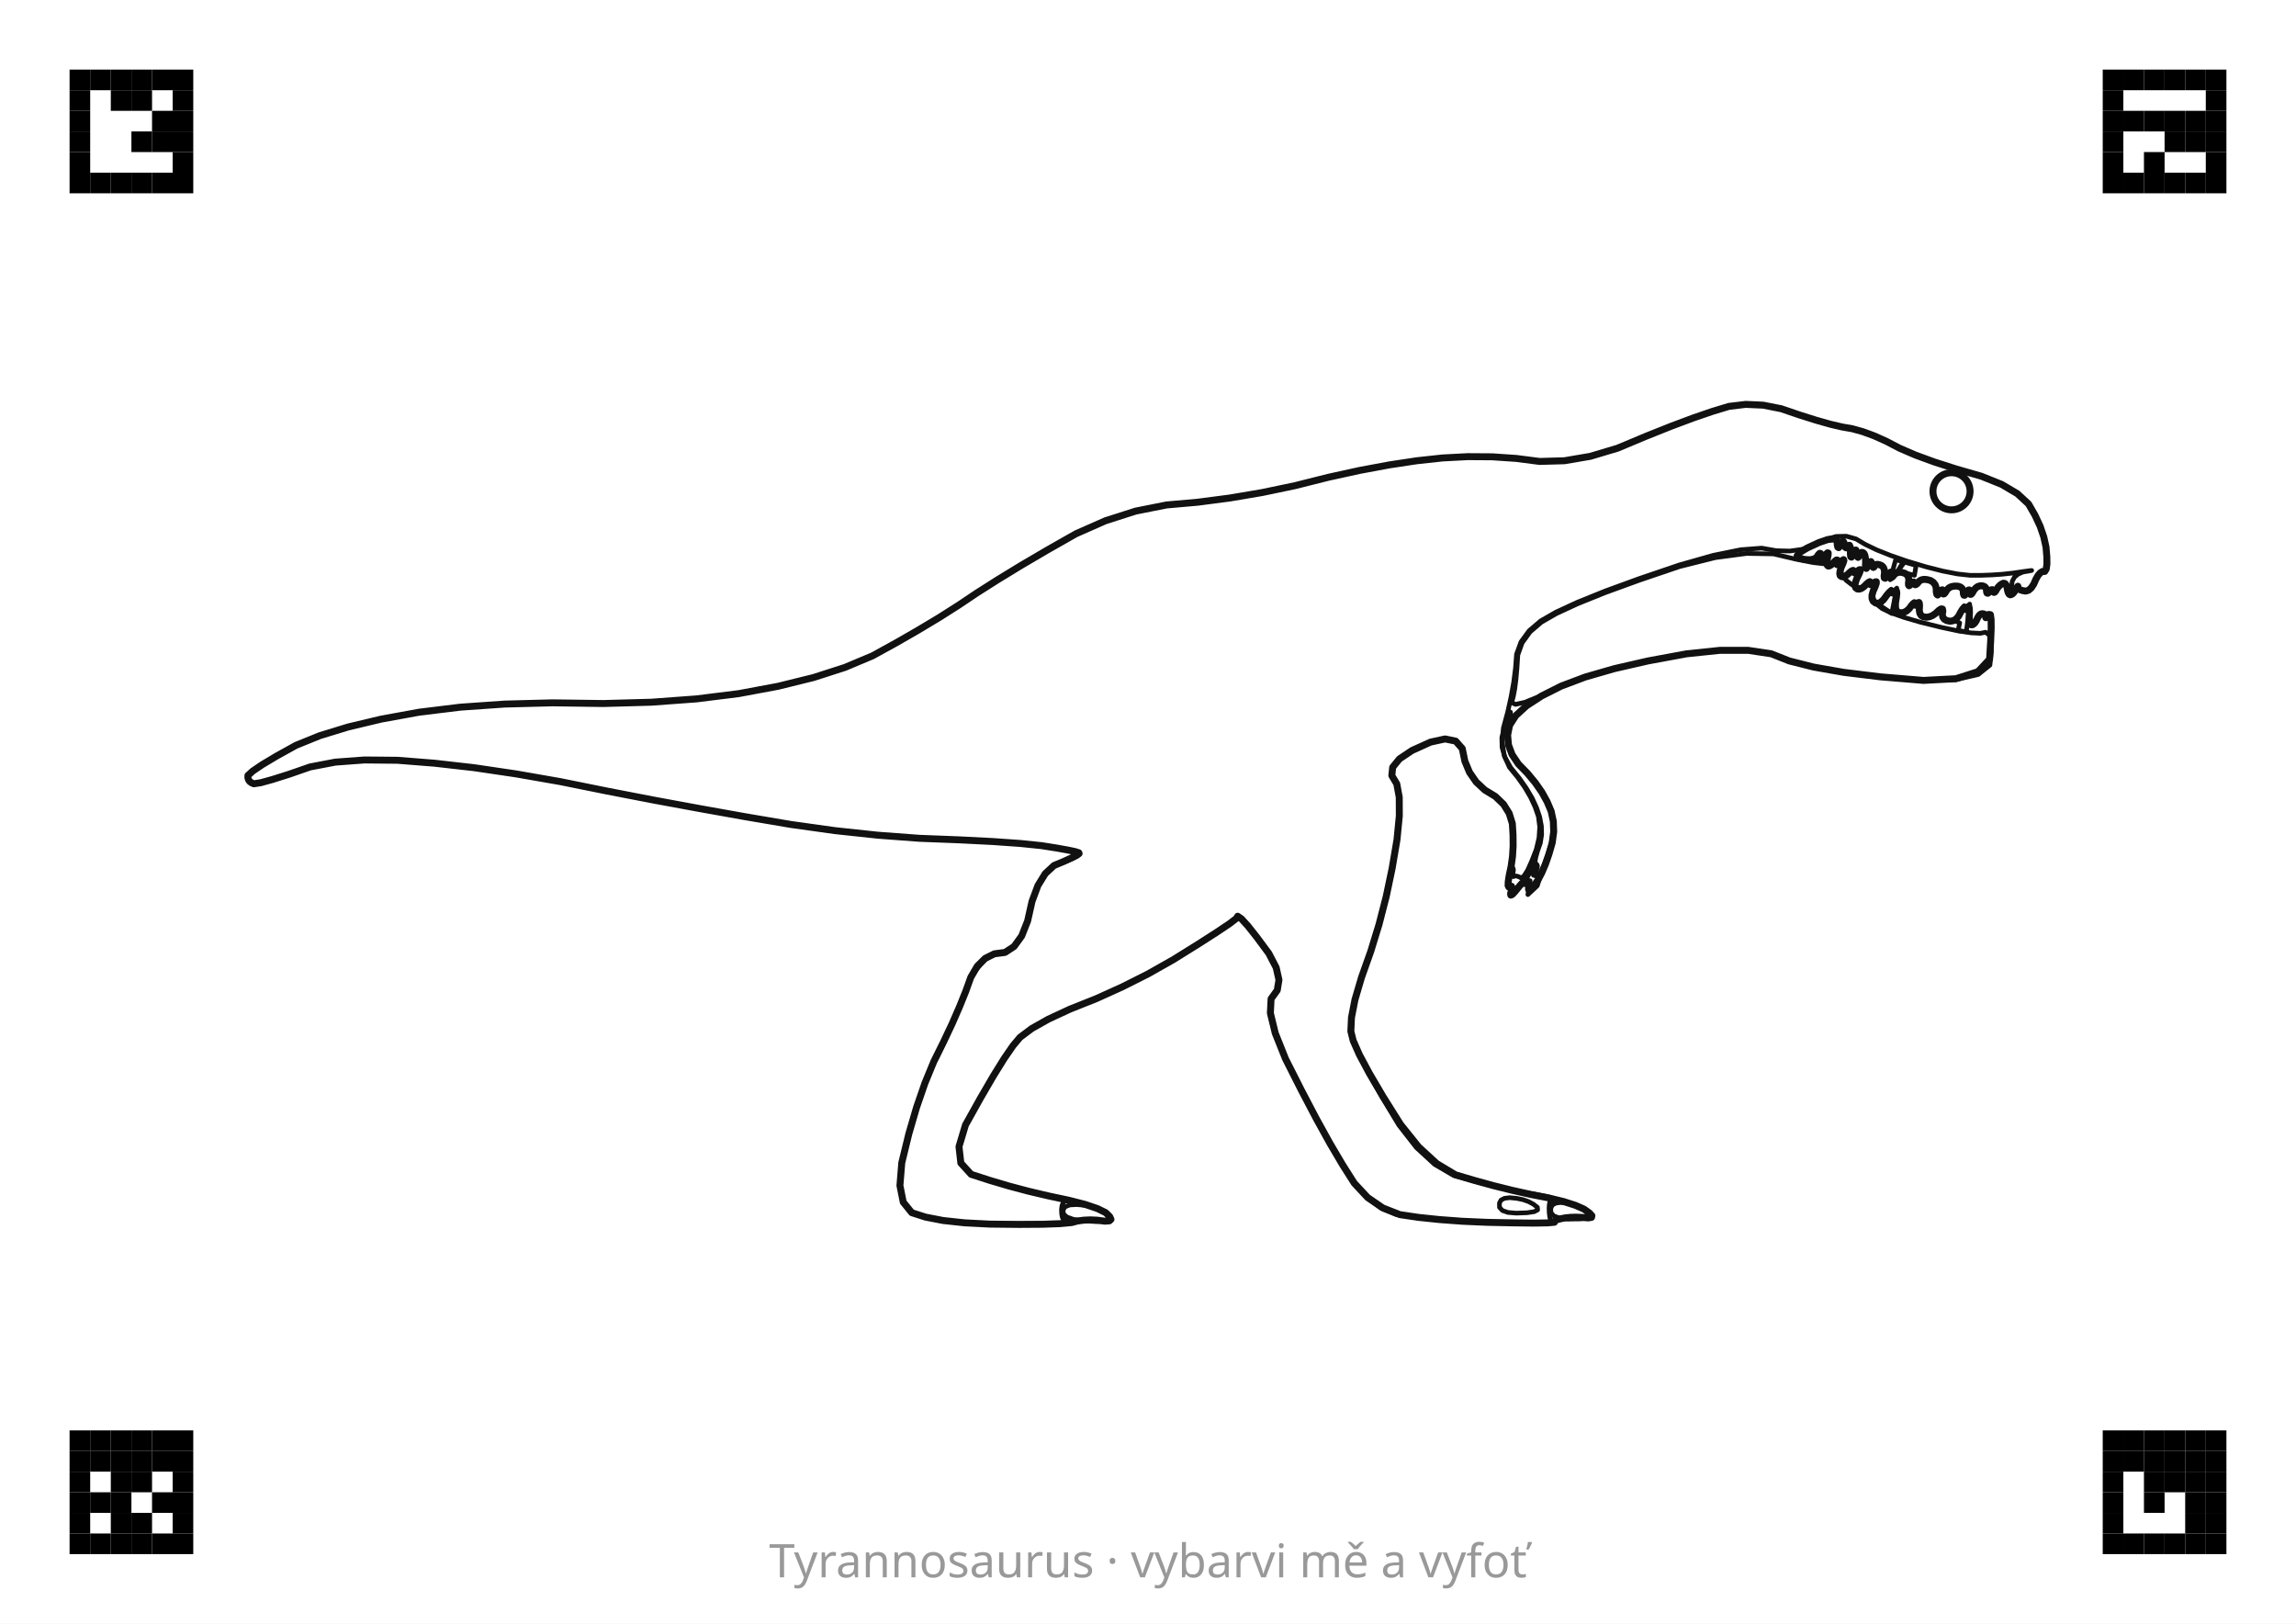
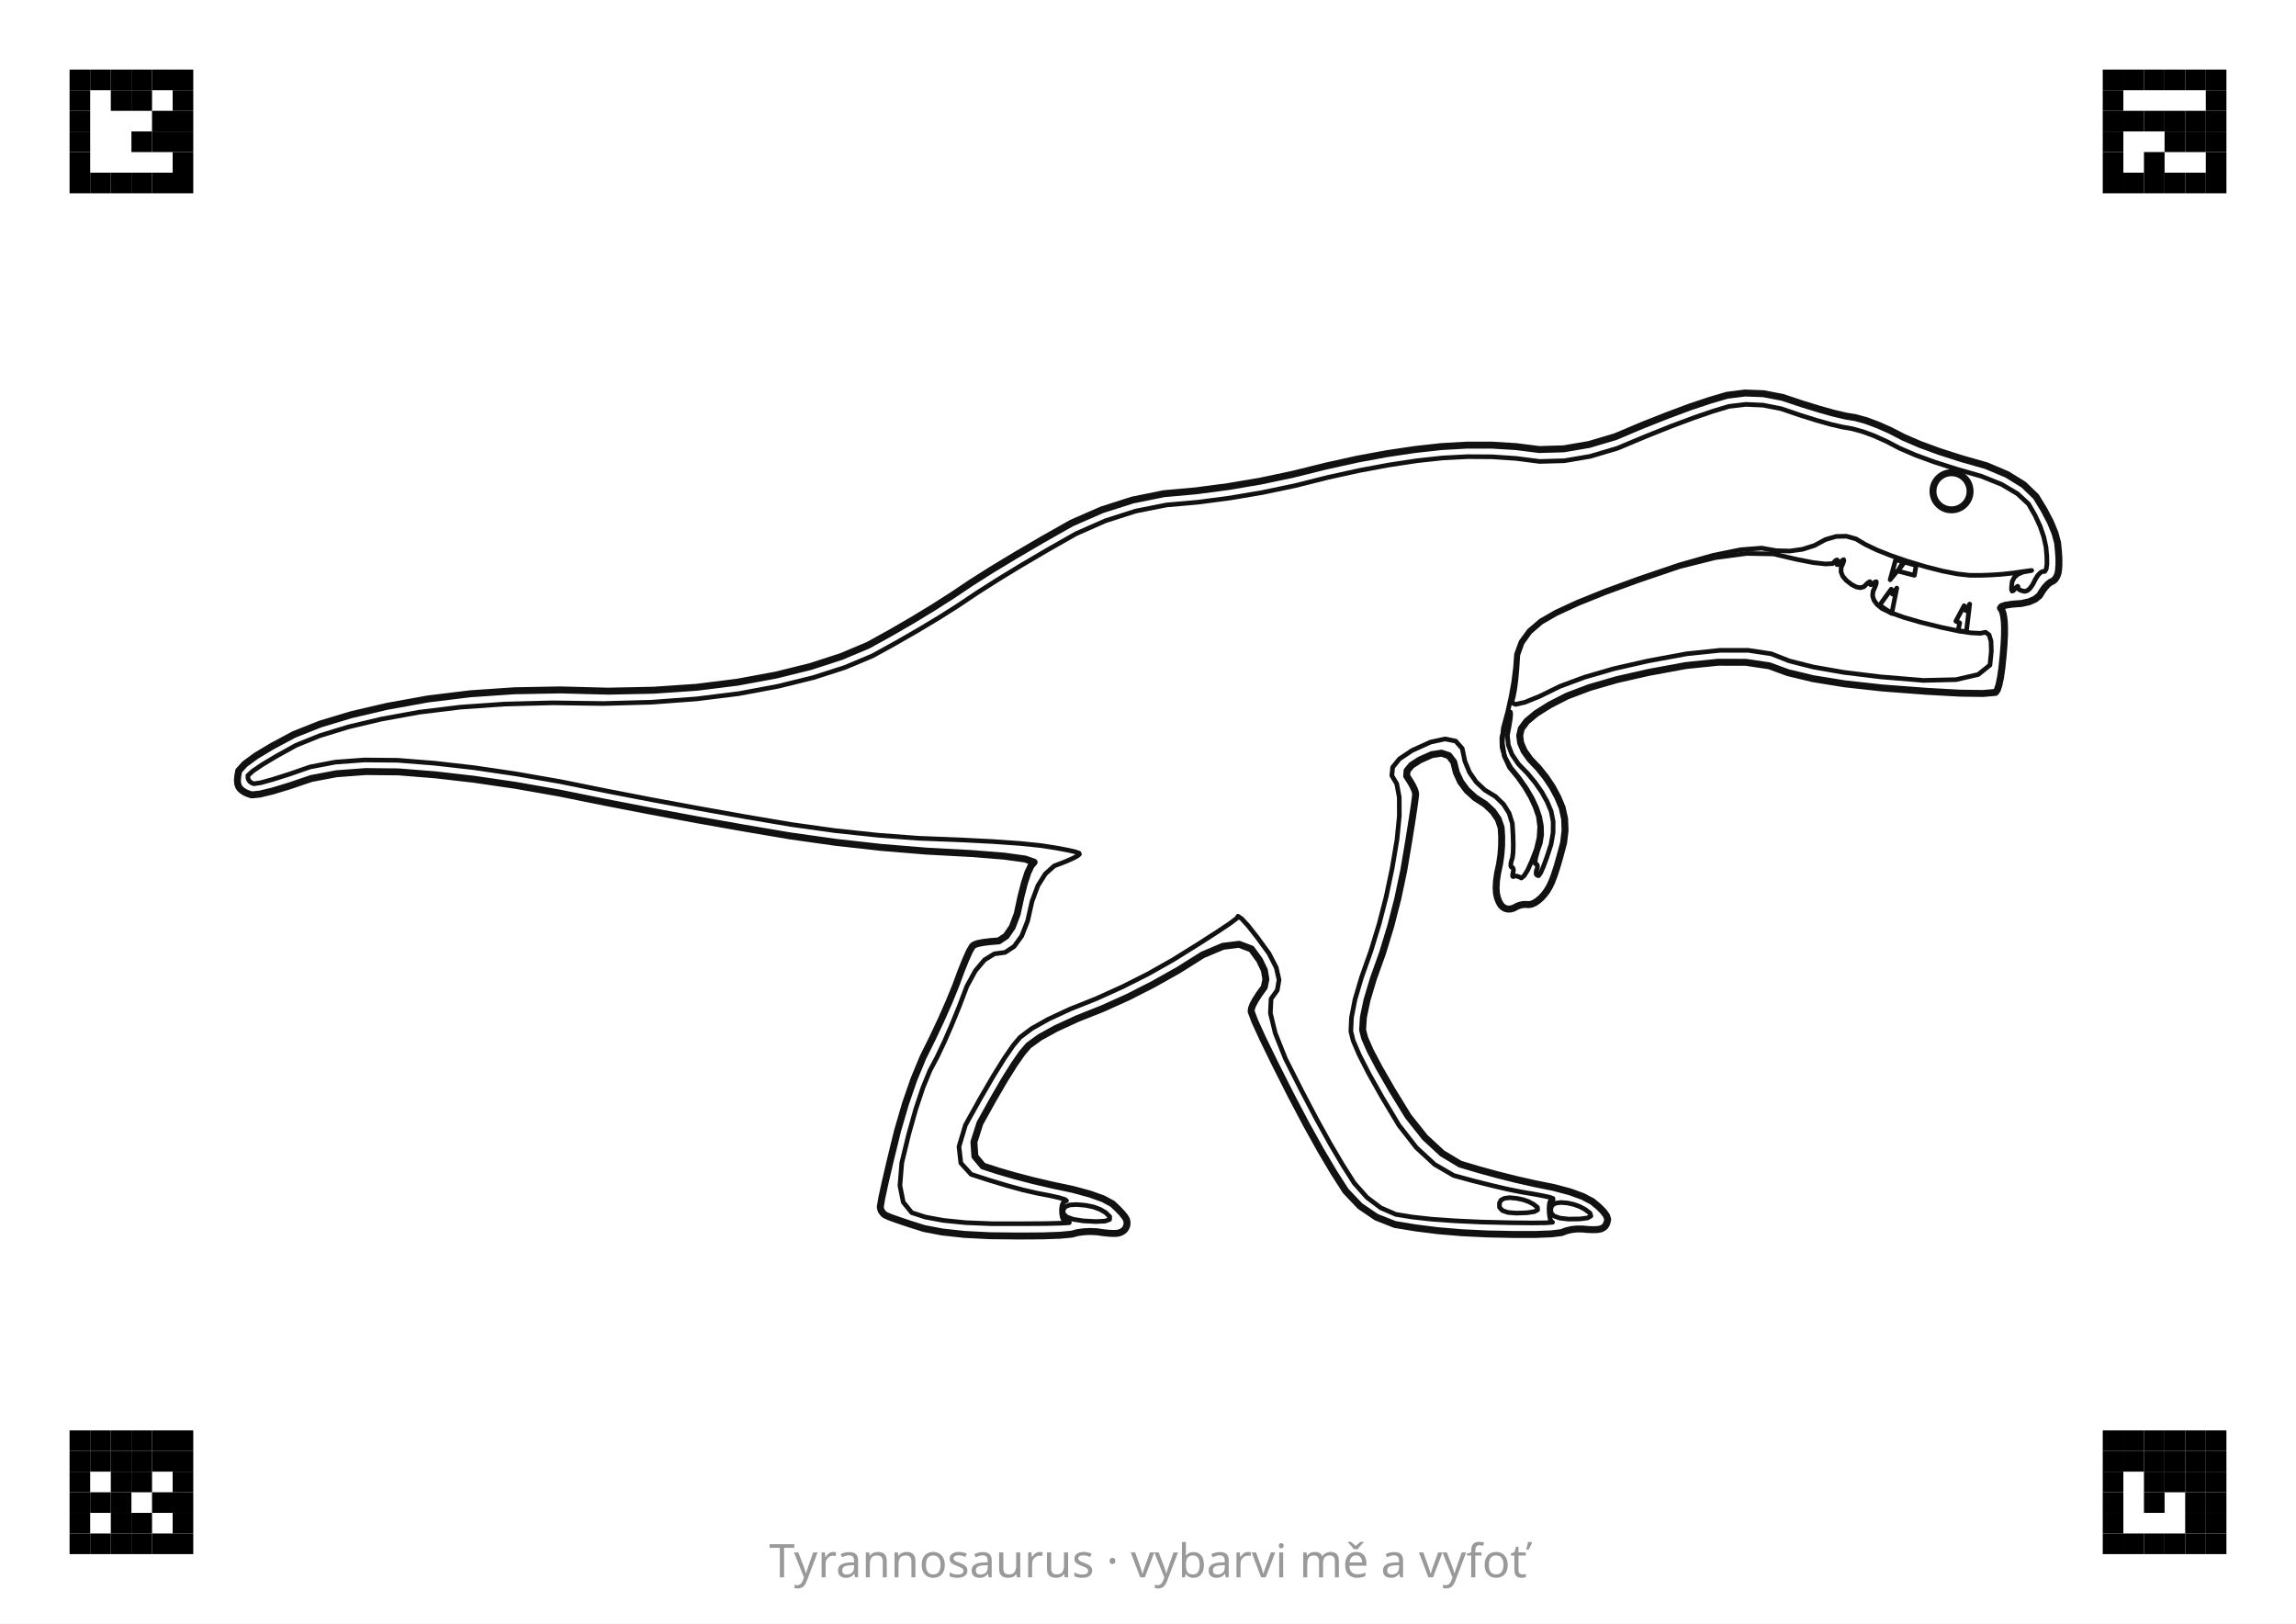
<svg xmlns="http://www.w3.org/2000/svg" width="297.0mm" height="210.0mm" viewBox="0 0 297.0 210.0">
  <rect width="100%" height="100%" fill="#fff" />
  <polygon points="263.24,66.64 262.40,65.18 260.96,63.85 258.93,62.65 256.29,61.59 253.06,60.66 250.22,59.75 247.76,58.85 245.70,57.96 244.02,57.08 242.44,56.37 240.97,55.83 239.60,55.45 238.33,55.23 236.78,54.87 234.94,54.35 232.81,53.68 230.40,52.86 228.07,52.40 225.82,52.30 223.65,52.56 221.56,53.19 219.08,54.04 216.19,55.12 212.91,56.43 209.23,57.97 205.71,59.02 202.36,59.59 199.16,59.68 196.13,59.29 193.02,59.08 189.84,59.06 186.59,59.23 183.27,59.59 179.70,60.13 175.89,60.84 171.83,61.73 167.53,62.81 163.28,63.70 159.09,64.41 154.96,64.95 150.89,65.31 146.91,66.10 143.00,67.35 139.19,69.03 135.46,71.15 132.07,73.14 129.04,74.99 126.35,76.70 124.01,78.27 121.49,79.87 118.79,81.49 115.92,83.14 112.87,84.82 109.30,86.32 105.23,87.63 100.65,88.76 95.56,89.71 90.10,90.39 84.26,90.82 78.04,90.99 71.46,90.90 65.29,91.06 59.55,91.46 54.23,92.11 49.34,93.00 45.05,94.02 41.36,95.15 38.28,96.40 35.79,97.78 33.93,98.89 32.69,99.73 32.07,100.30 32.07,100.60 32.15,100.86 32.30,101.07 32.53,101.24 32.83,101.37 33.74,101.23 35.26,100.81 37.38,100.14 40.12,99.19 43.37,98.57 47.13,98.29 51.42,98.33 56.22,98.71 61.33,99.29 66.75,100.09 72.48,101.09 78.52,102.31 84.52,103.47 90.48,104.57 96.41,105.63 102.30,106.63 108.02,107.43 113.55,108.02 118.91,108.42 124.09,108.62 128.45,108.84 132.00,109.09 134.72,109.37 136.63,109.67 138.08,109.94 139.06,110.16 139.58,110.34 139.63,110.48 139.34,110.72 138.70,111.05 137.71,111.48 136.37,111.99 135.22,113.02 134.26,114.54 133.50,116.57 132.93,119.11 132.16,121.06 131.18,122.41 130.01,123.18 128.63,123.36 127.35,124.15 126.17,125.55 125.07,127.56 124.07,130.19 123.09,132.59 122.14,134.77 121.21,136.73 120.29,138.46 119.38,140.69 118.47,143.42 117.56,146.65 116.65,150.39 116.41,153.33 116.84,155.48 117.94,156.84 119.71,157.41 122.03,157.84 124.90,158.13 128.33,158.27 132.31,158.27 135.30,158.25 137.30,158.20 138.31,158.14 138.33,158.05 138.28,157.98 138.17,157.92 137.98,157.89 137.73,157.87 137.54,157.71 137.41,157.42 137.33,156.98 137.31,156.41 137.37,155.96 137.49,155.62 137.69,155.39 137.96,155.29 137.74,155.13 137.03,154.91 135.84,154.64 134.16,154.32 132.30,153.89 130.25,153.33 128.03,152.66 125.62,151.88 124.29,150.42 124.05,148.30 124.89,145.50 126.82,142.04 128.49,139.17 129.90,136.90 131.05,135.23 131.95,134.16 133.47,133.02 135.62,131.81 138.40,130.52 141.81,129.16 145.17,127.64 148.49,125.97 151.75,124.13 154.96,122.13 157.41,120.56 159.09,119.44 160.00,118.75 160.14,118.50 160.63,118.83 161.46,119.74 162.63,121.23 164.15,123.31 165.09,125.14 165.45,126.73 165.22,128.07 164.42,129.18 164.33,131.03 164.96,133.62 166.29,136.95 168.35,141.02 170.26,144.66 172.04,147.88 173.68,150.66 175.18,153.02 176.83,154.87 178.62,156.22 180.56,157.06 182.65,157.40 185.17,157.68 188.13,157.89 191.52,158.05 195.34,158.14 198.17,158.17 200.00,158.15 200.83,158.08 200.67,157.96 200.54,157.71 200.46,157.35 200.40,156.86 200.38,156.25 200.41,155.79 200.47,155.48 200.57,155.31 200.71,155.30 200.82,155.26 200.88,155.19 200.90,155.11 200.88,155.00 200.47,154.85 199.66,154.67 198.45,154.44 196.84,154.17 195.00,153.80 192.92,153.31 190.60,152.73 188.04,152.03 185.58,150.60 183.22,148.43 180.95,145.52 178.77,141.88 177.06,138.84 175.82,136.41 175.04,134.59 174.74,133.38 174.82,131.61 175.27,129.30 176.11,126.44 177.32,123.03 178.39,119.54 179.31,115.97 180.08,112.31 180.71,108.58 181.01,105.52 181.00,103.11 180.68,101.38 180.04,100.31 180.15,99.23 181.03,98.15 182.66,97.06 185.05,95.98 186.93,95.57 188.30,95.85 189.15,96.81 189.49,98.45 190.09,99.89 190.95,101.13 192.06,102.17 193.44,103.01 194.49,104.02 195.22,105.19 195.63,106.52 195.72,108.02 195.75,109.26 195.73,110.23 195.64,110.94 195.50,111.39 195.43,111.73 195.43,111.98 195.50,112.14 195.64,112.19 195.73,112.31 195.77,112.48 195.75,112.73 195.68,113.03 195.66,113.24 195.68,113.35 195.76,113.38 195.88,113.31 196.05,113.29 196.25,113.32 196.50,113.41 196.79,113.56 197.15,113.27 197.60,112.56 198.12,111.41 198.73,109.84 199.08,108.35 199.17,106.94 199.00,105.61 198.57,104.36 197.98,103.10 197.23,101.82 196.32,100.53 195.25,99.23 194.58,97.73 194.33,96.04 194.47,94.16 195.03,92.09 195.47,90.10 195.81,88.19 196.04,86.36 196.17,84.61 196.75,83.02 197.80,81.58 199.30,80.30 201.27,79.17 204.04,77.89 207.63,76.44 212.04,74.83 217.25,73.06 221.63,71.82 225.17,71.10 227.88,70.89 229.76,71.22 231.52,71.27 233.17,71.04 234.71,70.55 236.14,69.78 237.51,69.38 238.83,69.35 240.08,69.70 241.28,70.41 242.78,71.13 244.59,71.85 246.71,72.58 249.14,73.31 251.31,73.86 253.21,74.23 254.85,74.41 256.22,74.41 257.60,74.36 258.97,74.27 260.35,74.12 261.72,73.92 262.54,73.81 262.81,73.78 262.53,73.84 261.69,73.98 261.04,74.26 260.57,74.66 260.29,75.19 260.21,75.85 260.20,76.27 260.28,76.45 260.45,76.39 260.70,76.08 260.88,75.89 261.00,75.82 261.04,75.87 261.03,76.03 261.10,76.17 261.27,76.30 261.54,76.40 261.89,76.49 262.25,76.39 262.59,76.10 262.94,75.61 263.28,74.93 263.60,74.42 263.92,74.08 264.21,73.91 264.50,73.91 264.69,73.60 264.78,72.96 264.77,72.01 264.66,70.74 264.37,69.43 263.90,68.06" fill="none" stroke="#111" stroke-width="0.6" stroke-linejoin="round" />
  <polygon points="199.15,90.06 201.78,88.77 204.99,87.58 208.79,86.48 213.19,85.48 218.17,84.56 222.49,84.11 226.14,84.11 229.13,84.56 231.45,85.48 234.58,86.27 238.51,86.96 243.26,87.54 248.81,88.00 253.02,87.90 255.89,87.24 257.41,86.02 257.59,84.23 257.55,82.93 257.30,82.11 256.84,81.77 256.16,81.91 254.98,81.85 253.30,81.60 251.13,81.14 248.45,80.48 246.28,79.85 244.62,79.26 243.46,78.71 242.82,78.19 242.41,77.64 242.23,77.07 242.29,76.48 242.57,75.85 242.71,75.44 242.71,75.24 242.57,75.26 242.29,75.49 242.08,75.61 241.96,75.62 241.91,75.52 241.95,75.31 241.88,75.23 241.72,75.31 241.46,75.52 241.11,75.88 240.67,76.01 240.14,75.92 239.53,75.61 238.83,75.07 238.37,74.53 238.15,73.98 238.16,73.41 238.41,72.84 238.52,72.50 238.48,72.38 238.30,72.49 237.98,72.83 237.76,73.01 237.63,73.03 237.61,72.89 237.68,72.58 237.66,72.43 237.55,72.43 237.36,72.58 237.07,72.89 236.13,72.94 234.54,72.76 232.30,72.32 229.41,71.64 225.94,71.58 221.88,72.12 217.25,73.28 212.04,75.05 207.64,76.65 204.07,78.09 201.32,79.36 199.39,80.47 197.92,81.73 196.90,83.14 196.34,84.70 196.23,86.41 196.10,87.89 195.94,89.12 195.75,90.11 195.54,90.86 196.03,91.10 197.24,90.83" fill="none" stroke="#111" stroke-width="0.6" stroke-linejoin="round" />
  <polygon points="244.50,74.98 245.43,73.84 247.64,74.41 247.86,73.13 246.36,72.70 245.50,73.84 246.21,72.63 245.21,72.41" fill="none" stroke="#111" stroke-width="0.6" stroke-linejoin="round" />
  <polygon points="245.36,76.06 244.79,76.84 244.64,76.20 243.14,78.27 244.71,79.34" fill="none" stroke="#111" stroke-width="0.6" stroke-linejoin="round" />
  <polygon points="254.79,78.13 254.29,78.98 254.07,78.34 253.00,80.34 253.50,80.56 253.29,81.56 254.36,81.70" fill="none" stroke="#111" stroke-width="0.6" stroke-linejoin="round" />
  <polygon points="195.38,92.09 195.26,92.16 195.08,92.53 194.86,93.19 194.59,94.14 194.27,95.39 194.30,96.67 194.68,97.96 195.42,99.28 196.51,100.62 197.43,101.93 198.18,103.20 198.76,104.45 199.17,105.66 199.39,106.83 199.42,107.96 199.25,109.04 198.89,110.07 198.67,110.86 198.57,111.41 198.60,111.71 198.76,111.76 198.85,111.88 198.88,112.07 198.84,112.32 198.73,112.64 198.70,112.90 198.73,113.09 198.84,113.21 199.02,113.26 199.29,112.89 199.64,112.10 200.09,110.88 200.63,109.23 200.90,107.69 200.91,106.26 200.65,104.92 200.13,103.69 199.45,102.46 198.60,101.24 197.59,100.02 196.41,98.81 195.58,97.58 195.11,96.35 194.99,95.11 195.22,93.86 195.37,92.94 195.42,92.35" fill="none" stroke="#111" stroke-width="0.6" stroke-linejoin="round" />
-   <polygon points="198.43,111.84 197.21,114.13 197.93,113.91 197.64,115.70 198.86,114.56 199.21,113.41 198.36,113.20" fill="none" stroke="#111" stroke-width="0.6" stroke-linejoin="round" />
  <polygon points="193.96,155.60 193.97,156.15 194.34,156.56 195.05,156.81 196.12,156.90 197.53,156.85 198.46,156.71 198.90,156.48 198.87,156.15 198.35,155.74 197.73,155.41 197.02,155.16 196.21,154.99 195.29,154.90 194.62,154.98 194.17,155.21" fill="none" stroke="#111" stroke-width="0.6" stroke-linejoin="round" />
  <polygon points="200.60,156.27 200.62,156.84 201.00,157.27 201.76,157.54 202.89,157.67 204.39,157.65 205.36,157.52 205.79,157.27 205.68,156.90 205.04,156.42 204.33,156.04 203.58,155.77 202.76,155.59 201.88,155.52 201.23,155.61 200.80,155.86" fill="none" stroke="#111" stroke-width="0.6" stroke-linejoin="round" />
  <polygon points="137.53,156.43 137.54,156.97 137.98,157.39 138.84,157.70 140.12,157.90 141.81,157.99 142.95,157.93 143.53,157.72 143.55,157.35 143.02,156.83 142.32,156.42 141.46,156.10 140.45,155.89 139.27,155.79 138.39,155.84 137.81,156.06" fill="none" stroke="#111" stroke-width="0.6" stroke-linejoin="round" />
-   <polygon points="263.24,66.64 262.40,65.18 260.96,63.85 258.93,62.65 256.29,61.59 253.06,60.66 250.22,59.75 247.76,58.85 245.70,57.96 244.02,57.08 242.44,56.37 240.97,55.83 239.60,55.45 238.33,55.23 236.78,54.87 234.94,54.35 232.81,53.68 230.40,52.86 228.07,52.40 225.82,52.30 223.65,52.56 221.56,53.19 219.08,54.04 216.19,55.12 212.91,56.43 209.23,57.97 205.71,59.02 202.36,59.59 199.16,59.68 196.13,59.29 193.02,59.08 189.84,59.06 186.59,59.23 183.27,59.59 179.70,60.13 175.89,60.84 171.83,61.73 167.53,62.81 163.28,63.70 159.09,64.41 154.96,64.95 150.89,65.31 146.91,66.10 143.00,67.35 139.19,69.03 135.46,71.15 132.07,73.14 129.04,74.99 126.35,76.70 124.01,78.27 121.49,79.87 118.79,81.49 115.92,83.14 112.87,84.82 109.30,86.32 105.23,87.63 100.65,88.76 95.56,89.71 90.10,90.39 84.26,90.82 78.04,90.99 71.46,90.90 65.29,91.06 59.55,91.46 54.23,92.11 49.34,93.00 45.05,94.02 41.36,95.15 38.28,96.40 35.79,97.78 33.93,98.89 32.69,99.73 32.07,100.30 32.07,100.60 32.15,100.86 32.30,101.07 32.53,101.24 32.83,101.37 33.74,101.23 35.26,100.81 37.38,100.14 40.12,99.19 43.37,98.57 47.13,98.29 51.42,98.33 56.22,98.71 61.33,99.29 66.75,100.09 72.48,101.09 78.52,102.31 84.52,103.47 90.48,104.57 96.41,105.63 102.30,106.63 108.02,107.43 113.55,108.02 118.91,108.42 124.09,108.62 128.45,108.84 132.00,109.09 134.72,109.37 136.63,109.67 138.08,109.93 139.05,110.13 139.55,110.29 139.59,110.39 139.29,110.61 138.64,110.94 137.66,111.39 136.34,111.94 135.21,112.99 134.26,114.53 133.50,116.57 132.93,119.11 132.16,121.06 131.18,122.41 130.01,123.18 128.63,123.36 127.44,123.95 126.42,124.96 125.58,126.39 124.92,128.23 124.11,130.23 123.16,132.41 122.05,134.76 120.80,137.28 119.64,140.10 118.56,143.23 117.56,146.65 116.65,150.39 116.41,153.33 116.84,155.48 117.94,156.84 119.71,157.41 121.98,157.85 124.75,158.15 128.04,158.32 131.82,158.36 134.85,158.34 137.12,158.26 138.62,158.12 139.38,157.92 140.18,157.81 141.04,157.77 141.95,157.81 142.91,157.94 143.50,157.90 143.71,157.71 143.55,157.35 143.02,156.83 141.96,156.31 140.37,155.77 138.25,155.23 135.61,154.67 133.02,154.06 130.50,153.39 128.03,152.66 125.62,151.88 124.29,150.42 124.05,148.30 124.89,145.50 126.82,142.04 128.49,139.17 129.90,136.90 131.05,135.23 131.95,134.16 133.47,133.02 135.62,131.81 138.40,130.52 141.81,129.16 145.17,127.64 148.49,125.97 151.75,124.13 154.96,122.13 157.41,120.56 159.08,119.44 159.97,118.75 160.10,118.50 160.58,118.83 161.41,119.74 162.59,121.23 164.13,123.31 165.08,125.14 165.44,126.73 165.22,128.07 164.42,129.18 164.33,131.03 164.96,133.62 166.29,136.95 168.35,141.02 170.26,144.66 172.04,147.88 173.68,150.66 175.18,153.02 176.91,154.88 178.88,156.23 181.07,157.09 183.50,157.45 186.19,157.73 189.15,157.95 192.37,158.09 195.85,158.16 198.46,158.19 200.20,158.16 201.07,158.08 201.07,157.96 201.22,157.84 201.51,157.72 201.96,157.61 202.54,157.50 203.19,157.44 203.88,157.42 204.63,157.45 205.44,157.52 205.87,157.45 205.92,157.23 205.60,156.88 204.90,156.38 203.79,155.89 202.26,155.40 200.32,154.93 197.96,154.47 195.58,153.94 193.17,153.34 190.73,152.67 188.27,151.94 185.85,150.49 183.49,148.32 181.17,145.43 178.90,141.82 177.13,138.81 175.84,136.40 175.04,134.59 174.74,133.38 174.82,131.61 175.27,129.30 176.11,126.44 177.32,123.03 178.39,119.54 179.31,115.97 180.08,112.31 180.71,108.58 181.01,105.52 181.00,103.11 180.68,101.38 180.04,100.31 180.15,99.23 181.03,98.15 182.66,97.06 185.05,95.98 186.93,95.57 188.30,95.85 189.15,96.81 189.49,98.45 190.09,99.89 190.95,101.13 192.06,102.17 193.44,103.01 194.49,104.02 195.22,105.19 195.63,106.52 195.72,108.02 195.73,109.44 195.65,110.77 195.48,112.01 195.23,113.17 195.10,114.01 195.08,114.53 195.18,114.73 195.39,114.60 195.52,114.62 195.57,114.79 195.53,115.11 195.40,115.57 195.43,115.77 195.62,115.69 195.96,115.33 196.46,114.71 196.83,114.28 197.08,114.05 197.19,114.01 197.17,114.17 197.20,114.26 197.28,114.27 197.41,114.20 197.59,114.06 197.71,114.06 197.77,114.23 197.78,114.54 197.72,115.00 197.81,115.16 198.04,115.02 198.42,114.57 198.94,113.82 199.43,112.89 199.91,111.77 200.36,110.48 200.79,108.99 200.98,107.57 200.93,106.22 200.65,104.92 200.13,103.69 199.45,102.46 198.60,101.24 197.59,100.02 196.41,98.81 195.59,97.58 195.13,96.34 195.02,95.08 195.27,93.81 196.08,92.55 197.47,91.28 199.42,90.01 201.94,88.74 205.07,87.56 208.82,86.48 213.19,85.48 218.17,84.56 222.49,84.11 226.14,84.11 229.13,84.56 231.45,85.48 234.58,86.27 238.51,86.96 243.26,87.54 248.81,88.00 253.01,87.78 255.86,86.87 257.36,85.27 257.50,82.98 257.57,81.26 257.56,80.10 257.47,79.50 257.31,79.47 257.18,79.48 257.07,79.54 256.99,79.65 256.94,79.81 256.90,79.89 256.87,79.89 256.86,79.81 256.86,79.65 256.81,79.53 256.71,79.44 256.56,79.39 256.37,79.37 256.18,79.44 256.00,79.61 255.83,79.88 255.67,80.23 255.50,80.51 255.33,80.69 255.16,80.80 254.98,80.81 254.85,80.66 254.77,80.33 254.74,79.82 254.76,79.14 254.74,78.69 254.69,78.46 254.60,78.45 254.47,78.66 254.37,78.78 254.28,78.81 254.21,78.74 254.15,78.58 254.04,78.60 253.87,78.78 253.64,79.14 253.36,79.68 253.03,80.06 252.67,80.28 252.26,80.35 251.81,80.26 251.50,80.08 251.31,79.81 251.25,79.46 251.32,79.01 251.27,78.77 251.10,78.75 250.81,78.93 250.40,79.32 250.00,79.60 249.59,79.77 249.20,79.83 248.80,79.78 248.52,79.61 248.34,79.32 248.27,78.92 248.30,78.40 248.29,78.07 248.23,77.92 248.12,77.95 247.96,78.16 247.83,78.27 247.75,78.28 247.71,78.19 247.71,77.99 247.64,77.95 247.49,78.06 247.26,78.31 246.96,78.73 246.63,79.02 246.29,79.20 245.94,79.26 245.56,79.21 245.31,78.98 245.19,78.58 245.19,78.00 245.31,77.25 245.36,76.73 245.33,76.45 245.23,76.39 245.05,76.57 244.91,76.67 244.80,76.68 244.73,76.60 244.70,76.44 244.57,76.45 244.36,76.64 244.05,77.00 243.66,77.54 243.29,77.88 242.94,78.03 242.62,77.99 242.31,77.76 242.16,77.43 242.15,77.00 242.29,76.48 242.57,75.85 242.71,75.44 242.71,75.24 242.57,75.26 242.29,75.49 242.08,75.61 241.96,75.62 241.91,75.52 241.95,75.31 241.88,75.23 241.72,75.31 241.46,75.52 241.11,75.88 240.79,76.10 240.50,76.20 240.25,76.17 240.04,76.01 239.95,75.74 240.00,75.35 240.17,74.86 240.47,74.25 240.63,73.85 240.64,73.67 240.50,73.69 240.21,73.92 240.00,74.05 239.86,74.08 239.79,74.00 239.79,73.82 239.71,73.77 239.54,73.83 239.30,74.01 238.98,74.31 238.70,74.51 238.45,74.60 238.23,74.58 238.05,74.46 237.98,74.22 238.02,73.87 238.16,73.41 238.41,72.84 238.52,72.50 238.48,72.38 238.30,72.49 237.98,72.83 237.76,73.01 237.63,73.03 237.61,72.89 237.68,72.58 237.66,72.43 237.55,72.43 237.36,72.58 237.07,72.89 236.83,73.09 236.63,73.20 236.48,73.21 236.38,73.12 236.32,72.93 236.32,72.64 236.38,72.26 236.48,71.78 236.49,71.52 236.39,71.50 236.19,71.70 235.88,72.13 235.67,72.35 235.53,72.37 235.48,72.18 235.52,71.79 235.49,71.58 235.39,71.56 235.22,71.73 234.99,72.09 234.62,72.31 234.11,72.40 233.46,72.36 232.68,72.18 232.47,71.87 232.83,71.44 233.78,70.87 235.29,70.17 236.44,69.78 237.22,69.70 237.63,69.93 237.66,70.47 237.73,70.77 237.84,70.83 237.98,70.65 238.16,70.24 238.31,70.03 238.44,70.01 238.54,70.19 238.61,70.56 238.70,70.79 238.82,70.86 238.96,70.78 239.12,70.55 239.24,70.52 239.32,70.70 239.36,71.08 239.36,71.67 239.40,72.00 239.49,72.06 239.63,71.86 239.80,71.39 239.95,71.15 240.07,71.14 240.15,71.34 240.21,71.77 240.27,72.02 240.35,72.09 240.45,71.98 240.55,71.70 240.67,71.52 240.81,71.44 240.96,71.46 241.12,71.58 241.23,71.81 241.30,72.15 241.33,72.60 241.31,73.15 241.34,73.46 241.42,73.52 241.55,73.34 241.73,72.91 241.88,72.68 242.01,72.63 242.11,72.78 242.18,73.12 242.25,73.32 242.33,73.39 242.42,73.33 242.51,73.14 242.65,73.02 242.85,72.98 243.10,73.03 243.40,73.15 243.62,73.36 243.74,73.66 243.78,74.04 243.72,74.50 243.75,74.75 243.87,74.79 244.07,74.61 244.36,74.22 244.55,74.01 244.66,73.98 244.68,74.14 244.61,74.48 244.61,74.66 244.69,74.69 244.85,74.56 245.08,74.27 245.35,74.09 245.67,74.01 246.02,74.03 246.41,74.15 246.69,74.35 246.86,74.63 246.92,74.98 246.87,75.41 246.88,75.67 246.95,75.76 247.08,75.68 247.28,75.43 247.43,75.29 247.55,75.27 247.63,75.35 247.66,75.55 247.74,75.63 247.87,75.59 248.04,75.44 248.25,75.17 248.53,75.00 248.87,74.93 249.27,74.96 249.73,75.08 250.08,75.31 250.33,75.63 250.46,76.05 250.47,76.56 250.54,76.87 250.64,76.96 250.79,76.83 250.99,76.49 251.14,76.31 251.25,76.28 251.31,76.41 251.33,76.70 251.39,76.83 251.50,76.80 251.65,76.62 251.85,76.28 252.11,76.03 252.43,75.87 252.81,75.80 253.26,75.81 253.60,75.92 253.83,76.12 253.96,76.40 253.97,76.78 254.04,76.98 254.14,76.99 254.29,76.83 254.49,76.49 254.64,76.31 254.75,76.30 254.81,76.44 254.83,76.74 254.89,76.88 255.00,76.85 255.15,76.66 255.35,76.31 255.58,76.04 255.83,75.86 256.12,75.77 256.45,75.77 256.69,75.85 256.86,76.00 256.96,76.23 256.97,76.53 257.03,76.70 257.13,76.73 257.27,76.64 257.45,76.40 257.59,76.28 257.71,76.26 257.79,76.35 257.85,76.55 257.93,76.62 258.04,76.58 258.17,76.41 258.33,76.13 258.51,75.89 258.71,75.69 258.92,75.54 259.15,75.43 259.34,75.46 259.50,75.62 259.61,75.91 259.68,76.34 259.77,76.65 259.89,76.85 260.03,76.93 260.19,76.89 260.35,76.79 260.51,76.62 260.67,76.39 260.83,76.08 260.95,75.89 261.02,75.82 261.04,75.87 261.03,76.03 261.12,76.17 261.31,76.28 261.62,76.38 262.03,76.45 262.41,76.34 262.75,76.04 263.07,75.56 263.36,74.90 263.64,74.41 263.93,74.08 264.21,73.91 264.50,73.91 264.69,73.60 264.78,72.96 264.77,72.01 264.66,70.74 264.37,69.43 263.90,68.06" fill="none" stroke="#111" stroke-width="0.9" stroke-linejoin="round" />
+   <polygon points="264.42,65.96 263.37,64.23 261.77,62.69 259.62,61.36 256.94,60.23 253.71,59.31 250.85,58.39 248.37,57.48 246.26,56.57 244.53,55.68 242.91,54.96 241.41,54.40 240.03,54.02 238.76,53.81 237.18,53.44 235.29,52.91 233.08,52.23 230.56,51.39 228.11,50.92 225.73,50.83 223.41,51.12 221.16,51.78 218.59,52.64 215.70,53.72 212.48,54.99 208.95,56.48 205.54,57.49 202.26,58.05 199.12,58.14 196.10,57.76 192.98,57.57 189.75,57.57 186.43,57.76 183.00,58.14 179.37,58.68 175.54,59.39 171.51,60.28 167.28,61.33 163.07,62.22 158.88,62.93 154.71,63.48 150.57,63.85 146.51,64.67 142.53,65.94 138.62,67.65 134.80,69.81 131.35,71.83 128.27,73.69 125.56,75.41 123.22,76.98 120.73,78.57 118.08,80.18 115.27,81.81 112.30,83.45 108.83,84.91 104.86,86.20 100.38,87.31 95.40,88.23 90.12,88.89 84.54,89.27 78.66,89.39 72.48,89.23 66.54,89.34 60.82,89.73 55.34,90.40 50.09,91.35 45.46,92.43 41.44,93.64 38.04,94.99 35.25,96.48 33.13,97.75 31.67,98.82 30.88,99.69 30.76,100.35 30.71,100.91 30.75,101.38 30.87,101.74 31.06,102.01 31.33,102.25 31.67,102.47 32.08,102.65 32.56,102.81 33.62,102.70 35.25,102.31 37.46,101.64 40.25,100.69 43.53,100.07 47.29,99.79 51.55,99.83 56.30,100.21 61.35,100.79 66.69,101.57 72.32,102.56 78.25,103.76 84.20,104.91 90.16,106.02 96.14,107.08 102.14,108.10 108.09,108.94 114.00,109.60 119.85,110.08 125.65,110.39 129.91,110.73 132.61,111.10 133.77,111.51 133.38,111.96 132.96,112.85 132.52,114.19 132.06,115.98 131.58,118.21 130.94,119.90 130.15,121.06 129.20,121.69 128.09,121.78 127.20,121.89 126.52,122.02 126.05,122.18 125.80,122.36 125.43,122.98 124.94,124.06 124.33,125.57 123.60,127.54 122.74,129.64 121.75,131.88 120.63,134.26 119.38,136.78 118.21,139.61 117.12,142.77 116.11,146.23 115.18,150.02 114.50,152.93 114.06,154.95 113.87,156.10 113.92,156.37 114.01,156.61 114.15,156.82 114.32,157.01 114.54,157.17 115.17,157.44 116.21,157.81 117.67,158.30 119.54,158.89 121.90,159.34 124.73,159.65 128.04,159.82 131.82,159.86 134.85,159.84 137.12,159.76 138.62,159.62 139.38,159.42 140.17,159.31 141.01,159.27 141.89,159.31 142.82,159.44 143.59,159.51 144.20,159.53 144.64,159.49 144.93,159.40 145.17,159.28 145.38,159.13 145.54,158.95 145.67,158.73 145.75,158.51 145.79,158.27 145.78,158.01 145.72,157.74 145.51,157.38 145.13,156.91 144.60,156.35 143.90,155.69 142.71,155.05 141.01,154.44 138.81,153.84 136.12,153.27 133.60,152.68 131.27,152.07 129.13,151.45 127.16,150.81 126.11,149.56 125.98,147.71 126.76,145.26 128.46,142.21 129.93,139.68 131.19,137.67 132.23,136.18 133.05,135.22 134.51,134.16 136.60,133.01 139.32,131.76 142.68,130.42 145.98,128.93 149.23,127.27 152.43,125.47 155.57,123.50 158.19,122.39 160.29,122.13 161.87,122.73 162.92,124.17 163.55,125.48 163.75,126.65 163.54,127.68 162.89,128.57 162.40,129.33 162.06,129.96 161.88,130.45 161.84,130.81 162.33,132.11 163.36,134.36 164.92,137.56 167.01,141.70 168.97,145.42 170.80,148.71 172.50,151.58 174.07,154.03 175.92,155.98 178.04,157.42 180.45,158.37 183.13,158.81 186.00,159.17 189.08,159.43 192.37,159.59 195.85,159.66 198.61,159.66 200.66,159.58 201.98,159.42 202.59,159.19 203.24,159.03 203.94,158.95 204.68,158.95 205.46,159.02 206.13,159.04 206.66,159.02 207.07,158.94 207.36,158.81 207.59,158.63 207.77,158.38 207.89,158.06 207.96,157.69 207.81,157.23 207.42,156.70 206.81,156.08 205.97,155.39 204.73,154.74 203.08,154.14 201.02,153.59 198.55,153.09 196.11,152.54 193.68,151.93 191.27,151.27 188.88,150.56 186.56,149.17 184.32,147.10 182.15,144.37 180.06,140.96 178.43,138.14 177.25,135.90 176.53,134.26 176.26,133.21 176.36,131.58 176.82,129.37 177.65,126.59 178.85,123.23 179.90,119.78 180.81,116.24 181.58,112.60 182.21,108.87 182.67,105.99 182.97,103.98 183.12,102.81 183.10,102.51 182.97,102.11 182.74,101.62 182.40,101.04 181.96,100.36 182.01,99.68 182.58,98.99 183.64,98.30 185.21,97.60 186.47,97.41 187.42,97.73 188.05,98.56 188.38,99.90 188.94,101.12 189.75,102.21 190.81,103.17 192.12,104.01 193.11,104.94 193.80,105.94 194.18,107.04 194.25,108.22 194.24,109.39 194.15,110.56 193.98,111.73 193.73,112.89 193.58,113.91 193.53,114.79 193.57,115.54 193.71,116.14 193.90,116.64 194.13,117.04 194.41,117.32 194.73,117.50 195.07,117.58 195.43,117.56 195.80,117.45 196.20,117.23 196.58,117.08 196.97,116.99 197.35,116.97 197.72,117.00 198.11,116.94 198.51,116.77 198.93,116.49 199.36,116.12 199.75,115.69 200.11,115.21 200.43,114.67 200.71,114.08 201.04,113.22 201.41,112.09 201.81,110.68 202.26,109.00 202.45,107.40 202.39,105.89 202.07,104.45 201.50,103.09 200.80,101.79 199.97,100.54 199.01,99.34 197.92,98.20 197.15,97.12 196.71,96.10 196.58,95.14 196.78,94.25 197.49,93.29 198.72,92.27 200.47,91.17 202.74,90.01 205.63,88.92 209.15,87.90 213.29,86.96 218.06,86.08 222.25,85.65 225.84,85.66 228.86,86.11 231.29,87.00 234.54,87.78 238.61,88.44 243.50,88.98 249.21,89.41 253.56,89.65 256.53,89.69 258.13,89.55 258.37,89.21 258.58,88.56 258.78,87.60 258.96,86.34 259.12,84.77 259.23,83.39 259.29,82.22 259.30,81.23 259.27,80.45 259.20,79.80 259.09,79.28 258.95,78.89 258.77,78.64 258.93,78.44 259.44,78.27 260.29,78.14 261.49,78.05 262.48,77.83 263.25,77.49 263.82,77.03 264.18,76.44 264.53,75.96 264.88,75.58 265.22,75.31 265.56,75.15 265.84,74.91 266.05,74.58 266.21,74.16 266.29,73.66 266.33,73.02 266.33,72.22 266.27,71.28 266.16,70.19 265.82,68.94 265.24,67.53" fill="none" stroke="#111" stroke-width="0.9" stroke-linejoin="round" />
  <circle cx="252.44" cy="63.54" r="2.40" fill="none" stroke="#111" stroke-width="0.9" />
  <rect x="9.000" y="9.000" width="2.667" height="2.667" fill="#000" />
  <rect x="11.667" y="9.000" width="2.667" height="2.667" fill="#000" />
  <rect x="14.333" y="9.000" width="2.667" height="2.667" fill="#000" />
  <rect x="17.000" y="9.000" width="2.667" height="2.667" fill="#000" />
  <rect x="19.667" y="9.000" width="2.667" height="2.667" fill="#000" />
  <rect x="22.333" y="9.000" width="2.667" height="2.667" fill="#000" />
  <rect x="9.000" y="11.667" width="2.667" height="2.667" fill="#000" />
  <rect x="14.333" y="11.667" width="2.667" height="2.667" fill="#000" />
  <rect x="17.000" y="11.667" width="2.667" height="2.667" fill="#000" />
  <rect x="22.333" y="11.667" width="2.667" height="2.667" fill="#000" />
  <rect x="9.000" y="14.333" width="2.667" height="2.667" fill="#000" />
  <rect x="19.667" y="14.333" width="2.667" height="2.667" fill="#000" />
  <rect x="22.333" y="14.333" width="2.667" height="2.667" fill="#000" />
  <rect x="9.000" y="17.000" width="2.667" height="2.667" fill="#000" />
  <rect x="17.000" y="17.000" width="2.667" height="2.667" fill="#000" />
  <rect x="19.667" y="17.000" width="2.667" height="2.667" fill="#000" />
  <rect x="22.333" y="17.000" width="2.667" height="2.667" fill="#000" />
  <rect x="9.000" y="19.667" width="2.667" height="2.667" fill="#000" />
  <rect x="22.333" y="19.667" width="2.667" height="2.667" fill="#000" />
  <rect x="9.000" y="22.333" width="2.667" height="2.667" fill="#000" />
  <rect x="11.667" y="22.333" width="2.667" height="2.667" fill="#000" />
  <rect x="14.333" y="22.333" width="2.667" height="2.667" fill="#000" />
  <rect x="17.000" y="22.333" width="2.667" height="2.667" fill="#000" />
  <rect x="19.667" y="22.333" width="2.667" height="2.667" fill="#000" />
  <rect x="22.333" y="22.333" width="2.667" height="2.667" fill="#000" />
  <rect x="272.000" y="9.000" width="2.667" height="2.667" fill="#000" />
  <rect x="274.667" y="9.000" width="2.667" height="2.667" fill="#000" />
  <rect x="277.333" y="9.000" width="2.667" height="2.667" fill="#000" />
  <rect x="280.000" y="9.000" width="2.667" height="2.667" fill="#000" />
  <rect x="282.667" y="9.000" width="2.667" height="2.667" fill="#000" />
  <rect x="285.333" y="9.000" width="2.667" height="2.667" fill="#000" />
  <rect x="272.000" y="11.667" width="2.667" height="2.667" fill="#000" />
  <rect x="285.333" y="11.667" width="2.667" height="2.667" fill="#000" />
  <rect x="272.000" y="14.333" width="2.667" height="2.667" fill="#000" />
  <rect x="274.667" y="14.333" width="2.667" height="2.667" fill="#000" />
  <rect x="277.333" y="14.333" width="2.667" height="2.667" fill="#000" />
  <rect x="280.000" y="14.333" width="2.667" height="2.667" fill="#000" />
  <rect x="282.667" y="14.333" width="2.667" height="2.667" fill="#000" />
  <rect x="285.333" y="14.333" width="2.667" height="2.667" fill="#000" />
  <rect x="272.000" y="17.000" width="2.667" height="2.667" fill="#000" />
  <rect x="280.000" y="17.000" width="2.667" height="2.667" fill="#000" />
  <rect x="282.667" y="17.000" width="2.667" height="2.667" fill="#000" />
  <rect x="285.333" y="17.000" width="2.667" height="2.667" fill="#000" />
  <rect x="272.000" y="19.667" width="2.667" height="2.667" fill="#000" />
  <rect x="277.333" y="19.667" width="2.667" height="2.667" fill="#000" />
  <rect x="285.333" y="19.667" width="2.667" height="2.667" fill="#000" />
  <rect x="272.000" y="22.333" width="2.667" height="2.667" fill="#000" />
  <rect x="274.667" y="22.333" width="2.667" height="2.667" fill="#000" />
  <rect x="277.333" y="22.333" width="2.667" height="2.667" fill="#000" />
  <rect x="280.000" y="22.333" width="2.667" height="2.667" fill="#000" />
  <rect x="282.667" y="22.333" width="2.667" height="2.667" fill="#000" />
  <rect x="285.333" y="22.333" width="2.667" height="2.667" fill="#000" />
  <rect x="272.000" y="185.000" width="2.667" height="2.667" fill="#000" />
  <rect x="274.667" y="185.000" width="2.667" height="2.667" fill="#000" />
  <rect x="277.333" y="185.000" width="2.667" height="2.667" fill="#000" />
  <rect x="280.000" y="185.000" width="2.667" height="2.667" fill="#000" />
  <rect x="282.667" y="185.000" width="2.667" height="2.667" fill="#000" />
  <rect x="285.333" y="185.000" width="2.667" height="2.667" fill="#000" />
  <rect x="272.000" y="187.667" width="2.667" height="2.667" fill="#000" />
  <rect x="274.667" y="187.667" width="2.667" height="2.667" fill="#000" />
  <rect x="277.333" y="187.667" width="2.667" height="2.667" fill="#000" />
  <rect x="280.000" y="187.667" width="2.667" height="2.667" fill="#000" />
  <rect x="282.667" y="187.667" width="2.667" height="2.667" fill="#000" />
  <rect x="285.333" y="187.667" width="2.667" height="2.667" fill="#000" />
  <rect x="272.000" y="190.333" width="2.667" height="2.667" fill="#000" />
  <rect x="277.333" y="190.333" width="2.667" height="2.667" fill="#000" />
  <rect x="280.000" y="190.333" width="2.667" height="2.667" fill="#000" />
  <rect x="282.667" y="190.333" width="2.667" height="2.667" fill="#000" />
  <rect x="285.333" y="190.333" width="2.667" height="2.667" fill="#000" />
  <rect x="272.000" y="193.000" width="2.667" height="2.667" fill="#000" />
  <rect x="277.333" y="193.000" width="2.667" height="2.667" fill="#000" />
  <rect x="282.667" y="193.000" width="2.667" height="2.667" fill="#000" />
  <rect x="285.333" y="193.000" width="2.667" height="2.667" fill="#000" />
  <rect x="272.000" y="195.667" width="2.667" height="2.667" fill="#000" />
  <rect x="282.667" y="195.667" width="2.667" height="2.667" fill="#000" />
  <rect x="285.333" y="195.667" width="2.667" height="2.667" fill="#000" />
  <rect x="272.000" y="198.333" width="2.667" height="2.667" fill="#000" />
  <rect x="274.667" y="198.333" width="2.667" height="2.667" fill="#000" />
  <rect x="277.333" y="198.333" width="2.667" height="2.667" fill="#000" />
  <rect x="280.000" y="198.333" width="2.667" height="2.667" fill="#000" />
  <rect x="282.667" y="198.333" width="2.667" height="2.667" fill="#000" />
  <rect x="285.333" y="198.333" width="2.667" height="2.667" fill="#000" />
  <rect x="9.000" y="185.000" width="2.667" height="2.667" fill="#000" />
  <rect x="11.667" y="185.000" width="2.667" height="2.667" fill="#000" />
  <rect x="14.333" y="185.000" width="2.667" height="2.667" fill="#000" />
  <rect x="17.000" y="185.000" width="2.667" height="2.667" fill="#000" />
  <rect x="19.667" y="185.000" width="2.667" height="2.667" fill="#000" />
  <rect x="22.333" y="185.000" width="2.667" height="2.667" fill="#000" />
  <rect x="9.000" y="187.667" width="2.667" height="2.667" fill="#000" />
  <rect x="11.667" y="187.667" width="2.667" height="2.667" fill="#000" />
  <rect x="14.333" y="187.667" width="2.667" height="2.667" fill="#000" />
  <rect x="17.000" y="187.667" width="2.667" height="2.667" fill="#000" />
  <rect x="19.667" y="187.667" width="2.667" height="2.667" fill="#000" />
  <rect x="22.333" y="187.667" width="2.667" height="2.667" fill="#000" />
  <rect x="9.000" y="190.333" width="2.667" height="2.667" fill="#000" />
  <rect x="14.333" y="190.333" width="2.667" height="2.667" fill="#000" />
  <rect x="17.000" y="190.333" width="2.667" height="2.667" fill="#000" />
  <rect x="22.333" y="190.333" width="2.667" height="2.667" fill="#000" />
  <rect x="9.000" y="193.000" width="2.667" height="2.667" fill="#000" />
  <rect x="11.667" y="193.000" width="2.667" height="2.667" fill="#000" />
  <rect x="14.333" y="193.000" width="2.667" height="2.667" fill="#000" />
  <rect x="19.667" y="193.000" width="2.667" height="2.667" fill="#000" />
  <rect x="22.333" y="193.000" width="2.667" height="2.667" fill="#000" />
  <rect x="9.000" y="195.667" width="2.667" height="2.667" fill="#000" />
  <rect x="14.333" y="195.667" width="2.667" height="2.667" fill="#000" />
  <rect x="17.000" y="195.667" width="2.667" height="2.667" fill="#000" />
  <rect x="22.333" y="195.667" width="2.667" height="2.667" fill="#000" />
  <rect x="9.000" y="198.333" width="2.667" height="2.667" fill="#000" />
  <rect x="11.667" y="198.333" width="2.667" height="2.667" fill="#000" />
  <rect x="14.333" y="198.333" width="2.667" height="2.667" fill="#000" />
  <rect x="17.000" y="198.333" width="2.667" height="2.667" fill="#000" />
  <rect x="19.667" y="198.333" width="2.667" height="2.667" fill="#000" />
  <rect x="22.333" y="198.333" width="2.667" height="2.667" fill="#000" />
  <text x="148.5" y="204.0" font-family="Verdana,sans-serif" font-size="6" fill="#999" text-anchor="middle">Tyrannosaurus · vybarvi mě a vyfoť</text>
</svg>
